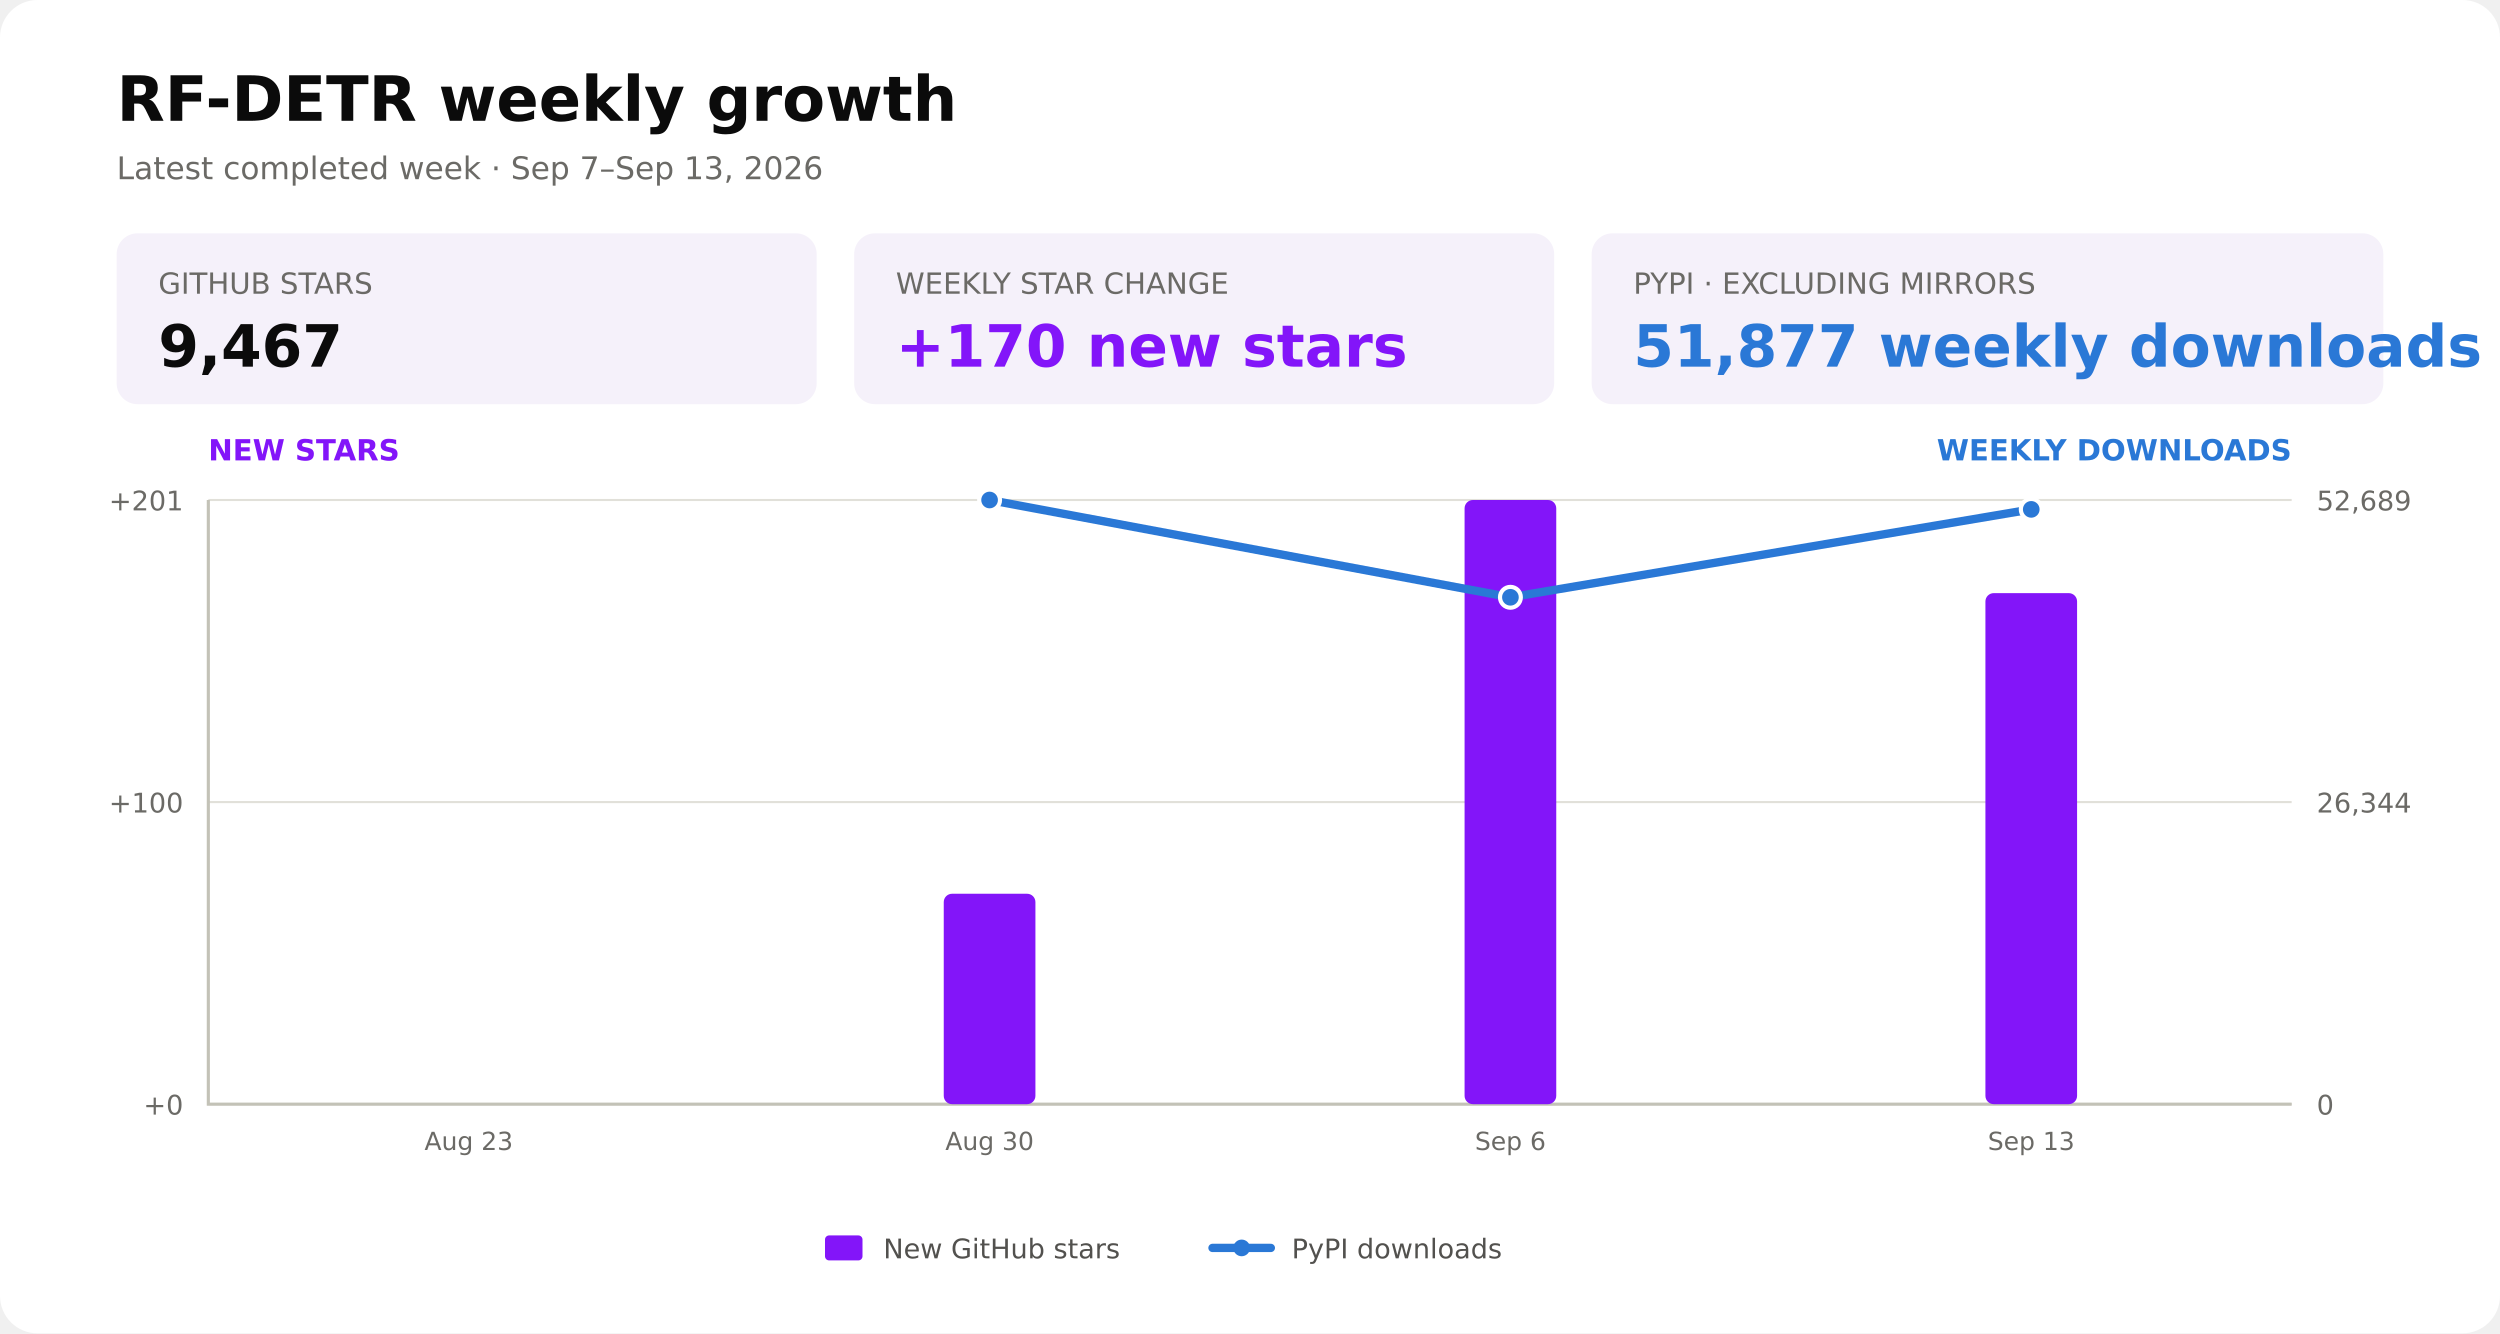
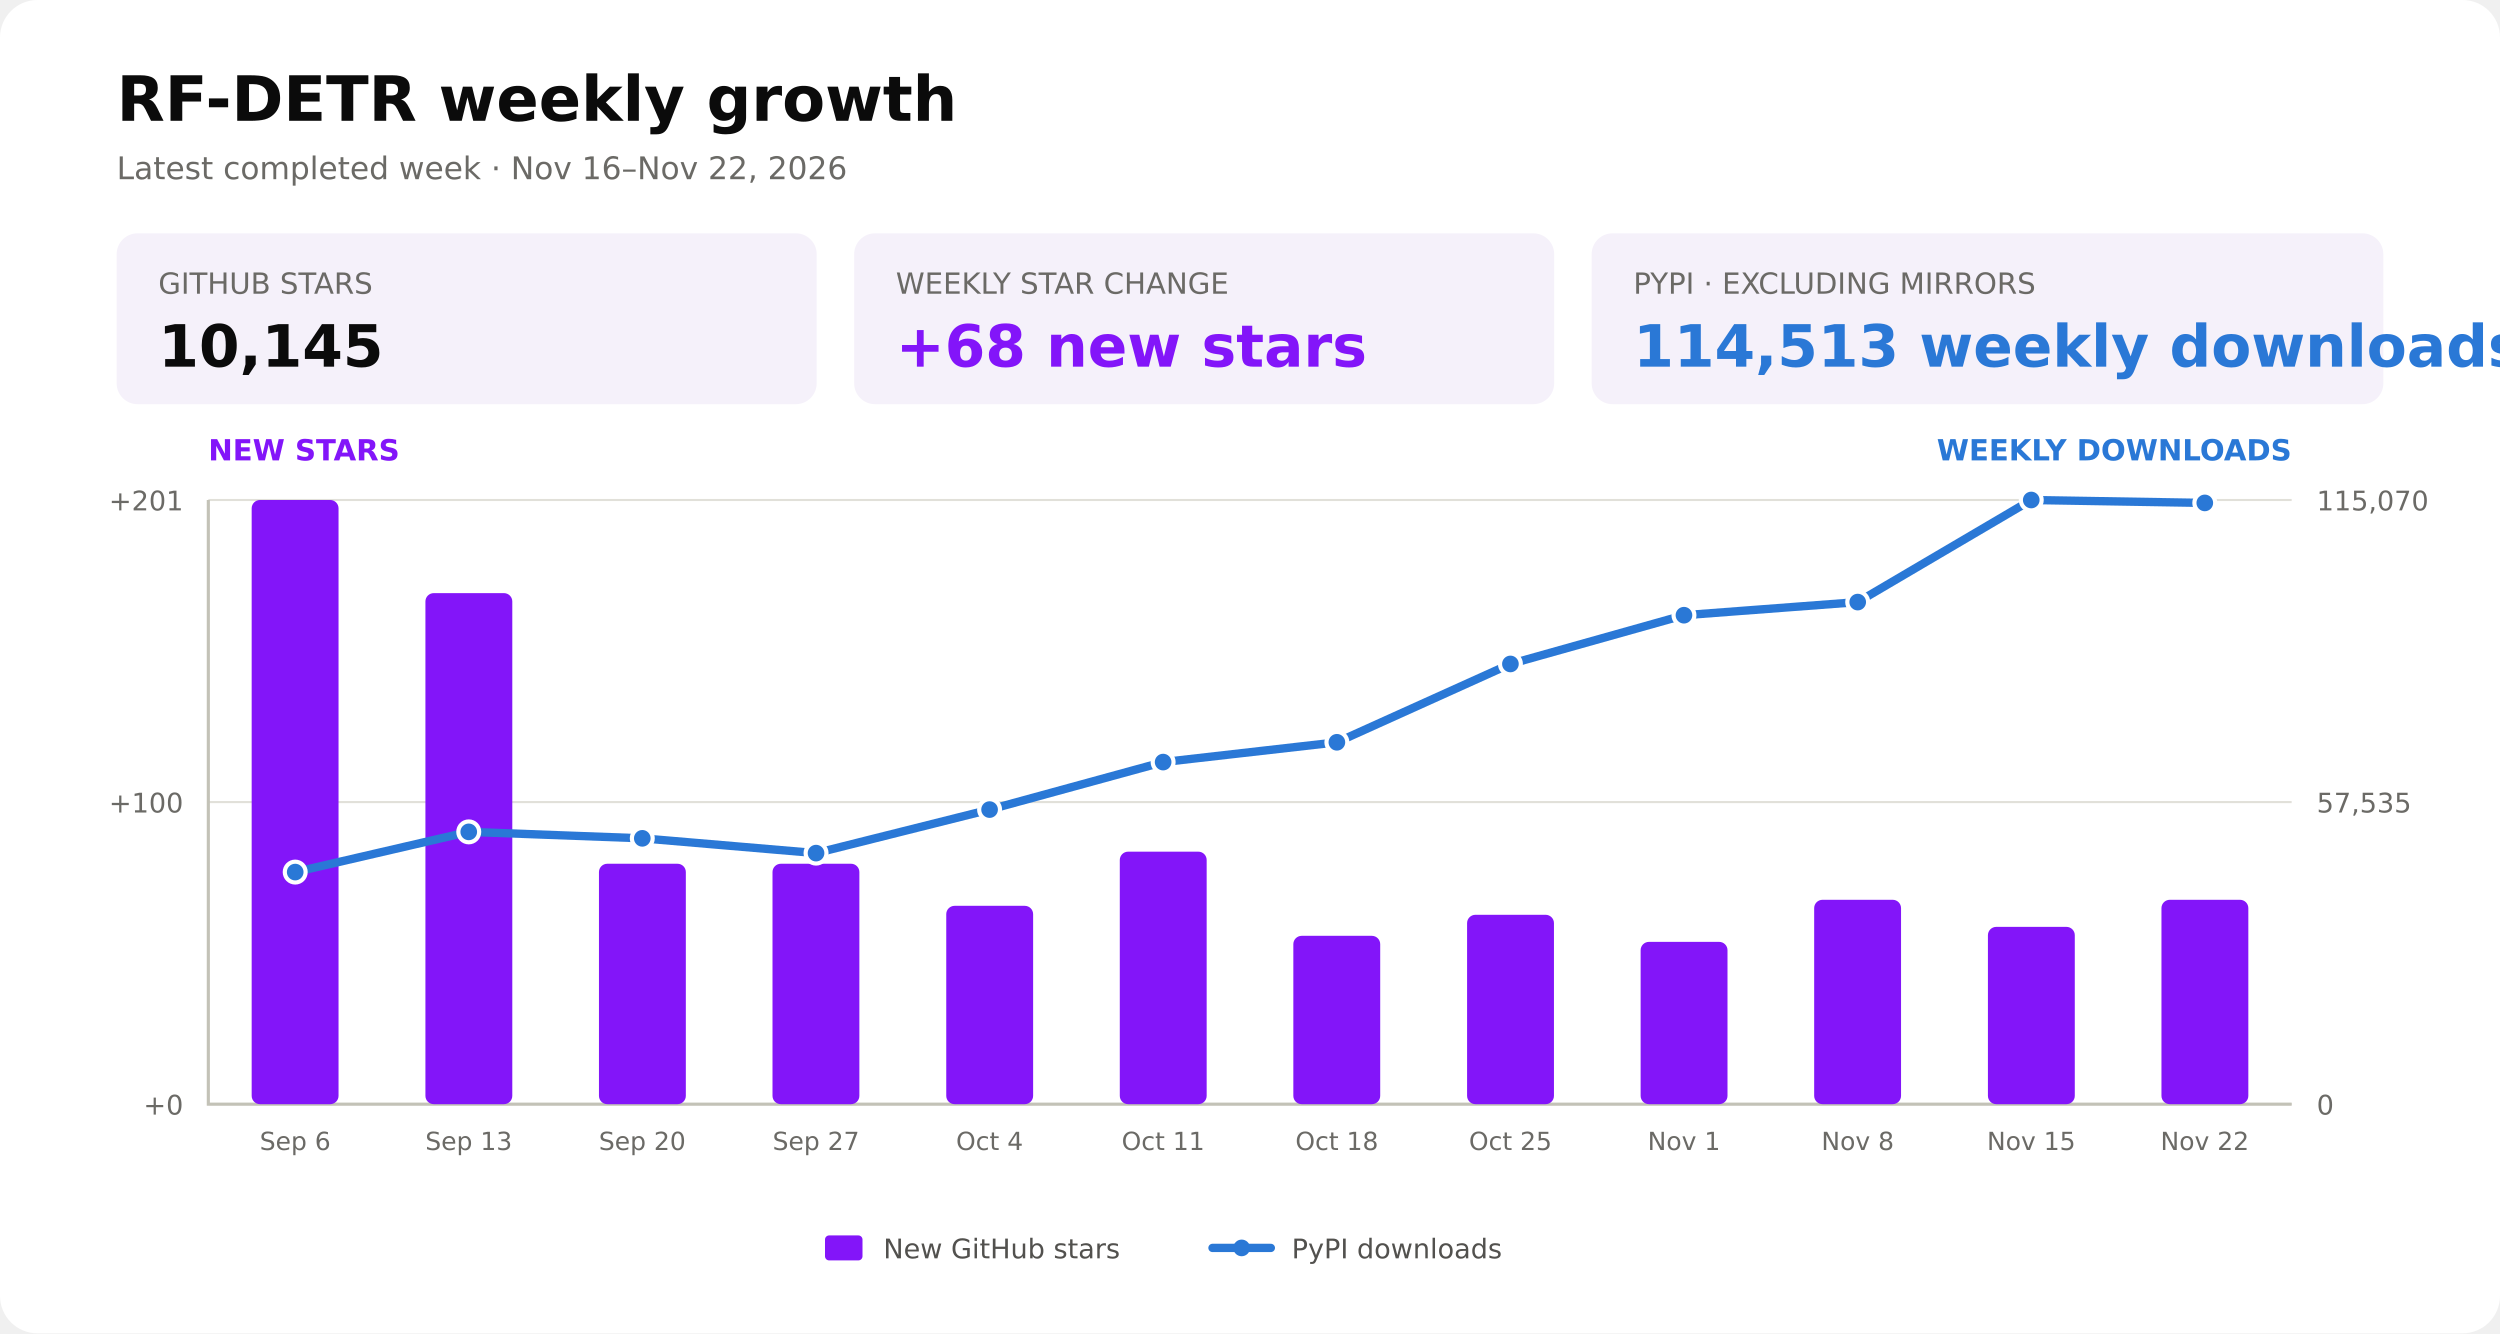
<svg xmlns="http://www.w3.org/2000/svg" width="1200" height="640" viewBox="0 0 1200 640" role="img" aria-labelledby="title description">
  <rect width="1200" height="640" rx="18" fill="#ffffff" />
  <text x="56" y="58" fill="#0b0b0b" font-family="DejaVu Sans, Arial, sans-serif" font-size="30" font-weight="700">RF-DETR weekly growth</text>
-   <text x="56" y="86" fill="#6b6a66" font-family="DejaVu Sans, Arial, sans-serif" font-size="15">Latest completed week · Sep 7–Sep 13, 2026</text>
+   <text x="56" y="86" fill="#6b6a66" font-family="DejaVu Sans, Arial, sans-serif" font-size="15">Latest completed week · Nov 16–Nov 22, 2026</text>
  <g font-family="DejaVu Sans, Arial, sans-serif">
    <rect x="56" y="112" width="336" height="82" rx="10" fill="#f5f1fa" />
    <text x="76" y="141" fill="#6b6a66" font-size="14">GITHUB STARS</text>
-     <text x="76" y="176" fill="#0b0b0b" font-size="28" font-weight="700">9,467</text>
+     <text x="76" y="176" fill="#0b0b0b" font-size="28" font-weight="700">10,145</text>
    <rect x="410" y="112" width="336" height="82" rx="10" fill="#f5f1fa" />
    <text x="430" y="141" fill="#6b6a66" font-size="14">WEEKLY STAR CHANGE</text>
-     <text x="430" y="176" fill="#8315f9" font-size="28" font-weight="700">+170 new stars</text>
+     <text x="430" y="176" fill="#8315f9" font-size="28" font-weight="700">+68 new stars</text>
    <rect x="764" y="112" width="380" height="82" rx="10" fill="#f5f1fa" />
    <text x="784" y="141" fill="#6b6a66" font-size="14">PYPI · EXCLUDING MIRRORS</text>
-     <text x="784" y="176" fill="#2a78d6" font-size="28" font-weight="700">51,877 weekly downloads</text>
+     <text x="784" y="176" fill="#2a78d6" font-size="28" font-weight="700">114,513 weekly downloads</text>
  </g>
  <g aria-hidden="true" fill="none" stroke="#e1e0d9" stroke-width="1">
    <path d="M100 530.0H1100" />
    <path d="M100 385.0H1100" />
    <path d="M100 240.0H1100" />
  </g>
  <path d="M100 240V530H1100" fill="none" stroke="#c3c2b7" stroke-width="1.5" />
  <g fill="#6b6a66" font-family="DejaVu Sans, Arial, sans-serif" font-size="13">
    <text x="88" y="535.0" text-anchor="end">+0</text>
    <text x="1112" y="535.0" text-anchor="start">0</text>
    <text x="88" y="390.0" text-anchor="end">+100</text>
-     <text x="1112" y="390.0" text-anchor="start">26,344</text>
+     <text x="1112" y="390.0" text-anchor="start">57,535</text>
    <text x="88" y="245.0" text-anchor="end">+201</text>
-     <text x="1112" y="245.0" text-anchor="start">52,689</text>
+     <text x="1112" y="245.0" text-anchor="start">115,070</text>
    <text x="100" y="221" fill="#8315f9" font-size="14" font-weight="700">NEW STARS</text>
    <text x="1100" y="221" fill="#2a78d6" font-size="14" font-weight="700" text-anchor="end">WEEKLY DOWNLOADS</text>
  </g>
  <g id="weekly-stars-bars">
-     <rect x="453.0" y="429.0" width="44.0" height="101.0" rx="4" fill="#8315f9" />
-     <rect x="703.0" y="240.0" width="44.0" height="290.0" rx="4" fill="#8315f9" />
-     <rect x="953.0" y="284.7" width="44.0" height="245.3" rx="4" fill="#8315f9" />
+     <rect x="120.8" y="240.0" width="41.7" height="290.0" rx="4" fill="#8315f9" />
+     <rect x="204.2" y="284.7" width="41.7" height="245.3" rx="4" fill="#8315f9" />
+     <rect x="287.5" y="414.6" width="41.7" height="115.4" rx="4" fill="#8315f9" />
+     <rect x="370.8" y="414.6" width="41.7" height="115.4" rx="4" fill="#8315f9" />
+     <rect x="454.2" y="434.8" width="41.7" height="95.2" rx="4" fill="#8315f9" />
+     <rect x="537.5" y="408.8" width="41.7" height="121.2" rx="4" fill="#8315f9" />
+     <rect x="620.8" y="449.2" width="41.7" height="80.8" rx="4" fill="#8315f9" />
+     <rect x="704.2" y="439.1" width="41.7" height="90.9" rx="4" fill="#8315f9" />
+     <rect x="787.5" y="452.1" width="41.7" height="77.9" rx="4" fill="#8315f9" />
+     <rect x="870.8" y="431.9" width="41.7" height="98.1" rx="4" fill="#8315f9" />
+     <rect x="954.2" y="444.9" width="41.7" height="85.1" rx="4" fill="#8315f9" />
+     <rect x="1037.5" y="431.9" width="41.7" height="98.1" rx="4" fill="#8315f9" />
  </g>
  <g id="weekly-downloads-line">
-     <polyline points="475.0,240.0 725.0,286.7 975.0,244.5" fill="none" stroke="#2a78d6" stroke-width="4" stroke-linecap="round" stroke-linejoin="round" />
-     <circle cx="475.0" cy="240.0" r="5" fill="#2a78d6" stroke="#ffffff" stroke-width="2" />
-     <circle cx="725.0" cy="286.7" r="5" fill="#2a78d6" stroke="#ffffff" stroke-width="2" />
-     <circle cx="975.0" cy="244.5" r="5" fill="#2a78d6" stroke="#ffffff" stroke-width="2" />
+     <polyline points="141.7,418.6 225.0,399.3 308.3,402.4 391.7,409.5 475.0,388.6 558.3,365.8 641.7,356.3 725.0,318.7 808.3,295.3 891.7,289.0 975.0,240.0 1058.3,241.4" fill="none" stroke="#2a78d6" stroke-width="4" stroke-linecap="round" stroke-linejoin="round" />
+     <circle cx="141.7" cy="418.6" r="5" fill="#2a78d6" stroke="#ffffff" stroke-width="2" />
+     <circle cx="225.0" cy="399.3" r="5" fill="#2a78d6" stroke="#ffffff" stroke-width="2" />
+     <circle cx="308.3" cy="402.4" r="5" fill="#2a78d6" stroke="#ffffff" stroke-width="2" />
+     <circle cx="391.7" cy="409.5" r="5" fill="#2a78d6" stroke="#ffffff" stroke-width="2" />
+     <circle cx="475.0" cy="388.6" r="5" fill="#2a78d6" stroke="#ffffff" stroke-width="2" />
+     <circle cx="558.3" cy="365.8" r="5" fill="#2a78d6" stroke="#ffffff" stroke-width="2" />
+     <circle cx="641.7" cy="356.3" r="5" fill="#2a78d6" stroke="#ffffff" stroke-width="2" />
+     <circle cx="725.0" cy="318.7" r="5" fill="#2a78d6" stroke="#ffffff" stroke-width="2" />
+     <circle cx="808.3" cy="295.3" r="5" fill="#2a78d6" stroke="#ffffff" stroke-width="2" />
+     <circle cx="891.7" cy="289.0" r="5" fill="#2a78d6" stroke="#ffffff" stroke-width="2" />
+     <circle cx="975.0" cy="240.0" r="5" fill="#2a78d6" stroke="#ffffff" stroke-width="2" />
+     <circle cx="1058.3" cy="241.4" r="5" fill="#2a78d6" stroke="#ffffff" stroke-width="2" />
  </g>
  <g fill="#6b6a66" font-family="DejaVu Sans, Arial, sans-serif" font-size="12" text-anchor="middle">
-     <text x="225.0" y="552">Aug 23</text>
-     <text x="475.0" y="552">Aug 30</text>
-     <text x="725.0" y="552">Sep 6</text>
-     <text x="975.0" y="552">Sep 13</text>
+     <text x="141.7" y="552">Sep 6</text>
+     <text x="225.0" y="552">Sep 13</text>
+     <text x="308.3" y="552">Sep 20</text>
+     <text x="391.7" y="552">Sep 27</text>
+     <text x="475.0" y="552">Oct 4</text>
+     <text x="558.3" y="552">Oct 11</text>
+     <text x="641.7" y="552">Oct 18</text>
+     <text x="725.0" y="552">Oct 25</text>
+     <text x="808.3" y="552">Nov 1</text>
+     <text x="891.7" y="552">Nov 8</text>
+     <text x="975.0" y="552">Nov 15</text>
+     <text x="1058.3" y="552">Nov 22</text>
  </g>
  <g font-family="DejaVu Sans, Arial, sans-serif" font-size="13" fill="#52514e">
    <rect x="396" y="593" width="18" height="12" rx="2" fill="#8315f9" />
    <text x="424" y="604">New GitHub stars</text>
    <path d="M582 599H610" fill="none" stroke="#2a78d6" stroke-width="4" stroke-linecap="round" />
    <circle cx="596" cy="599" r="4" fill="#2a78d6" />
    <text x="620" y="604">PyPI downloads</text>
  </g>
</svg>
